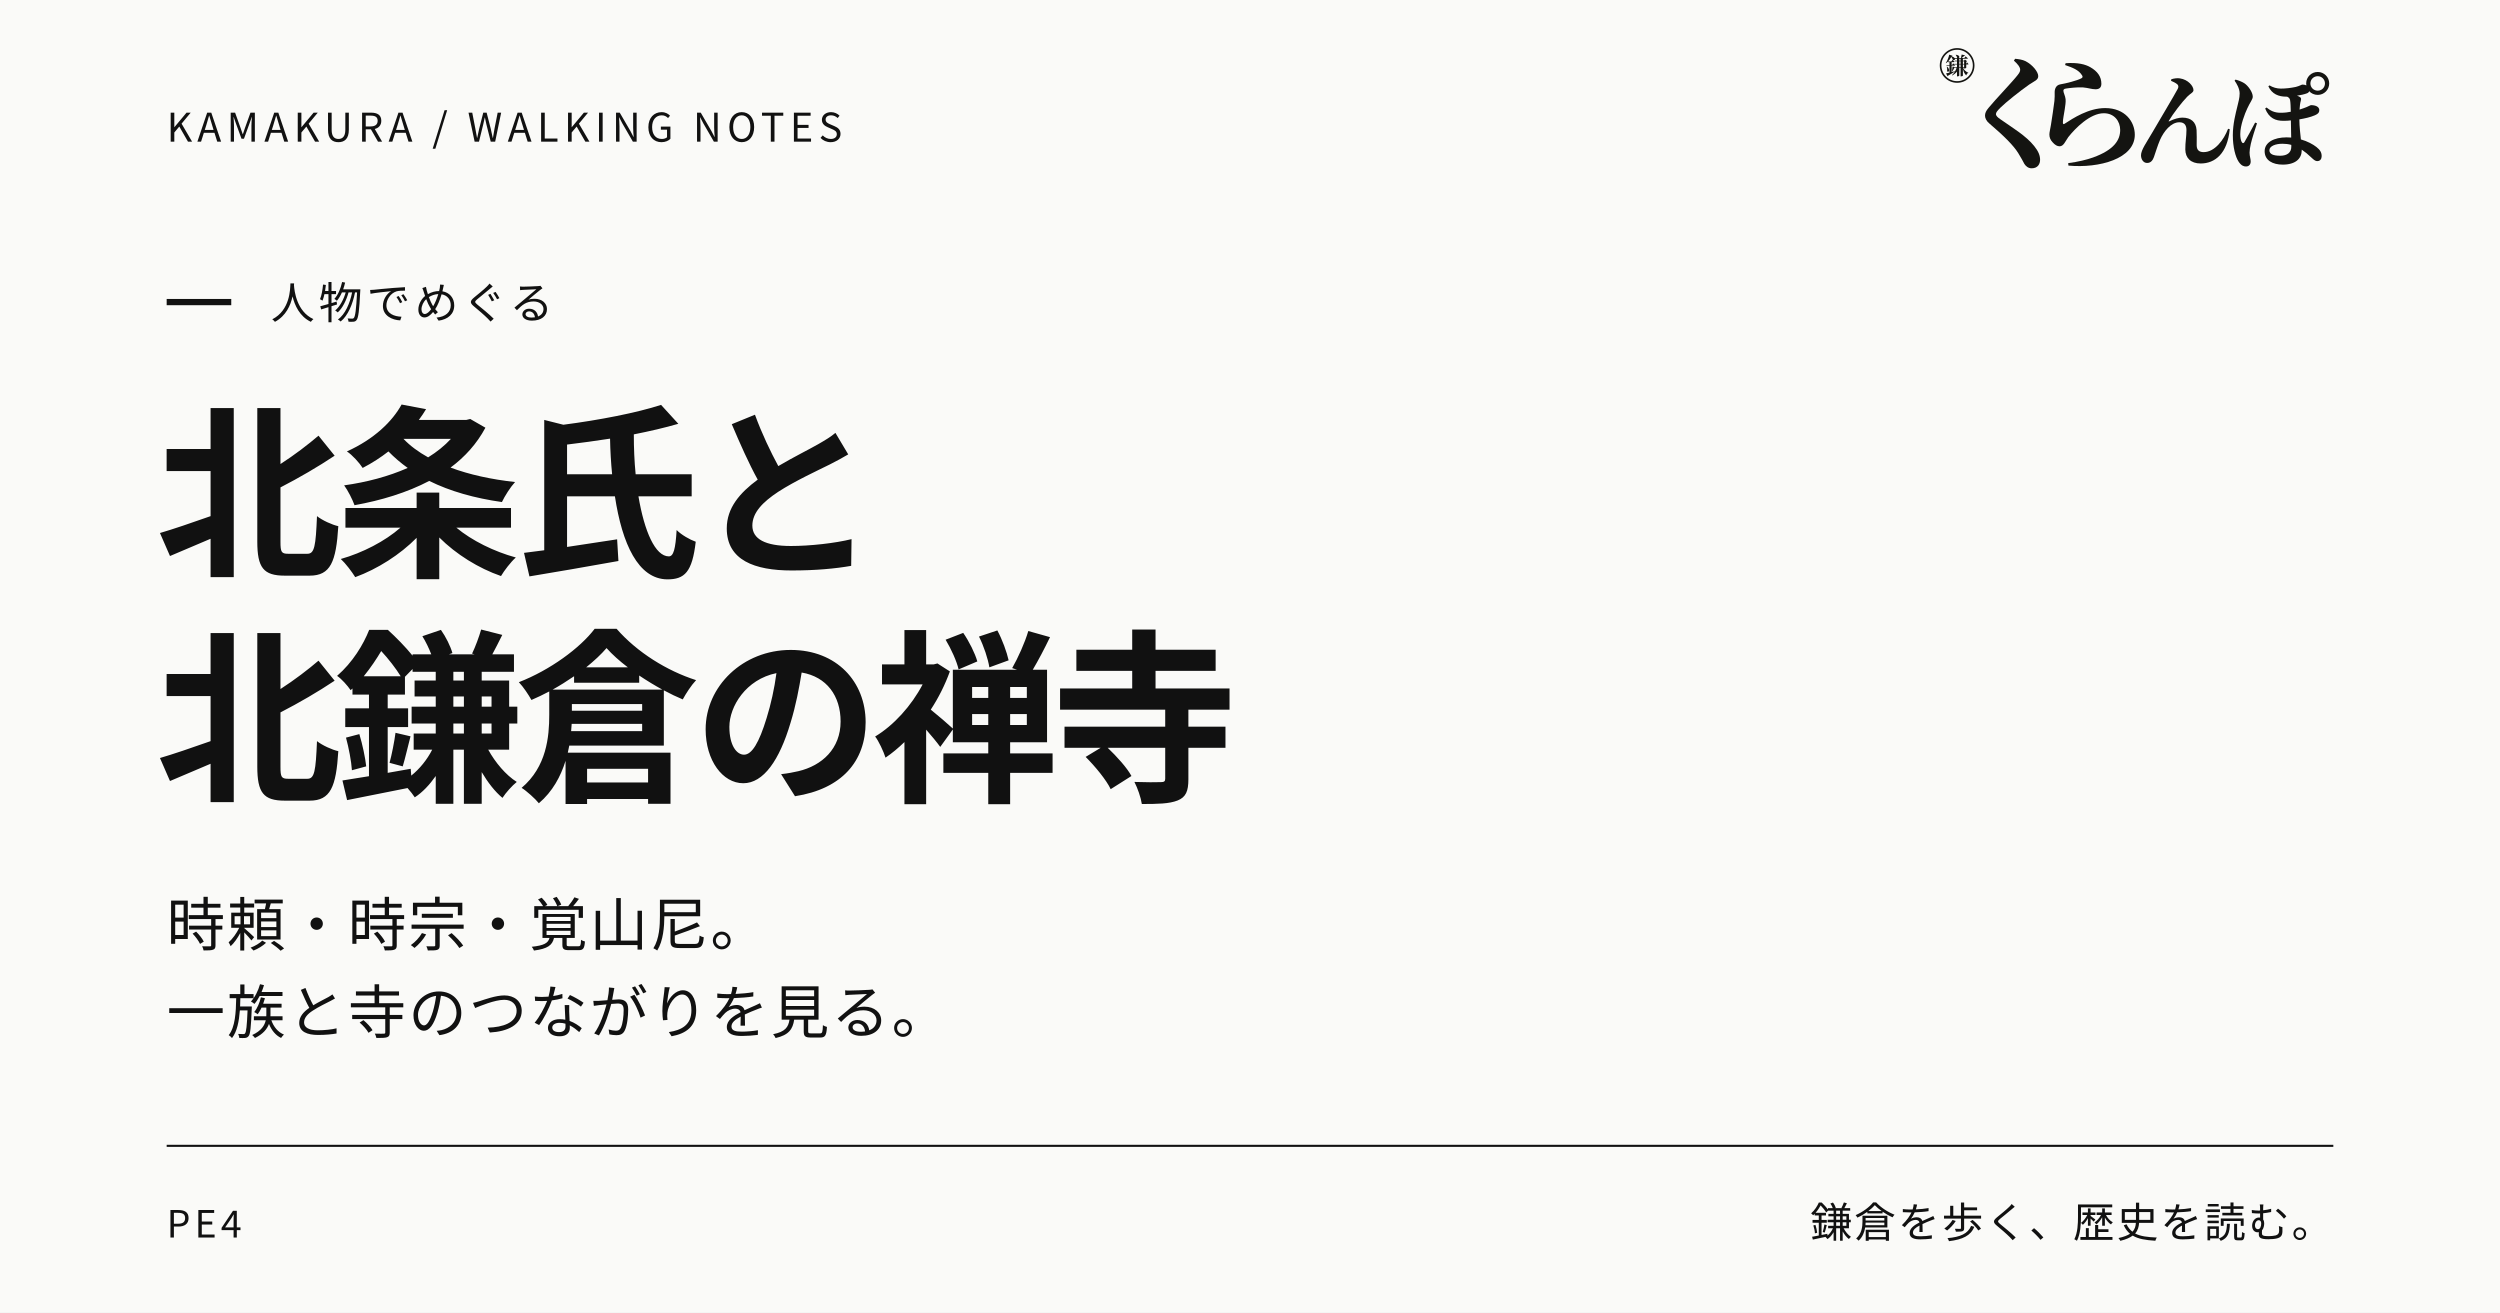
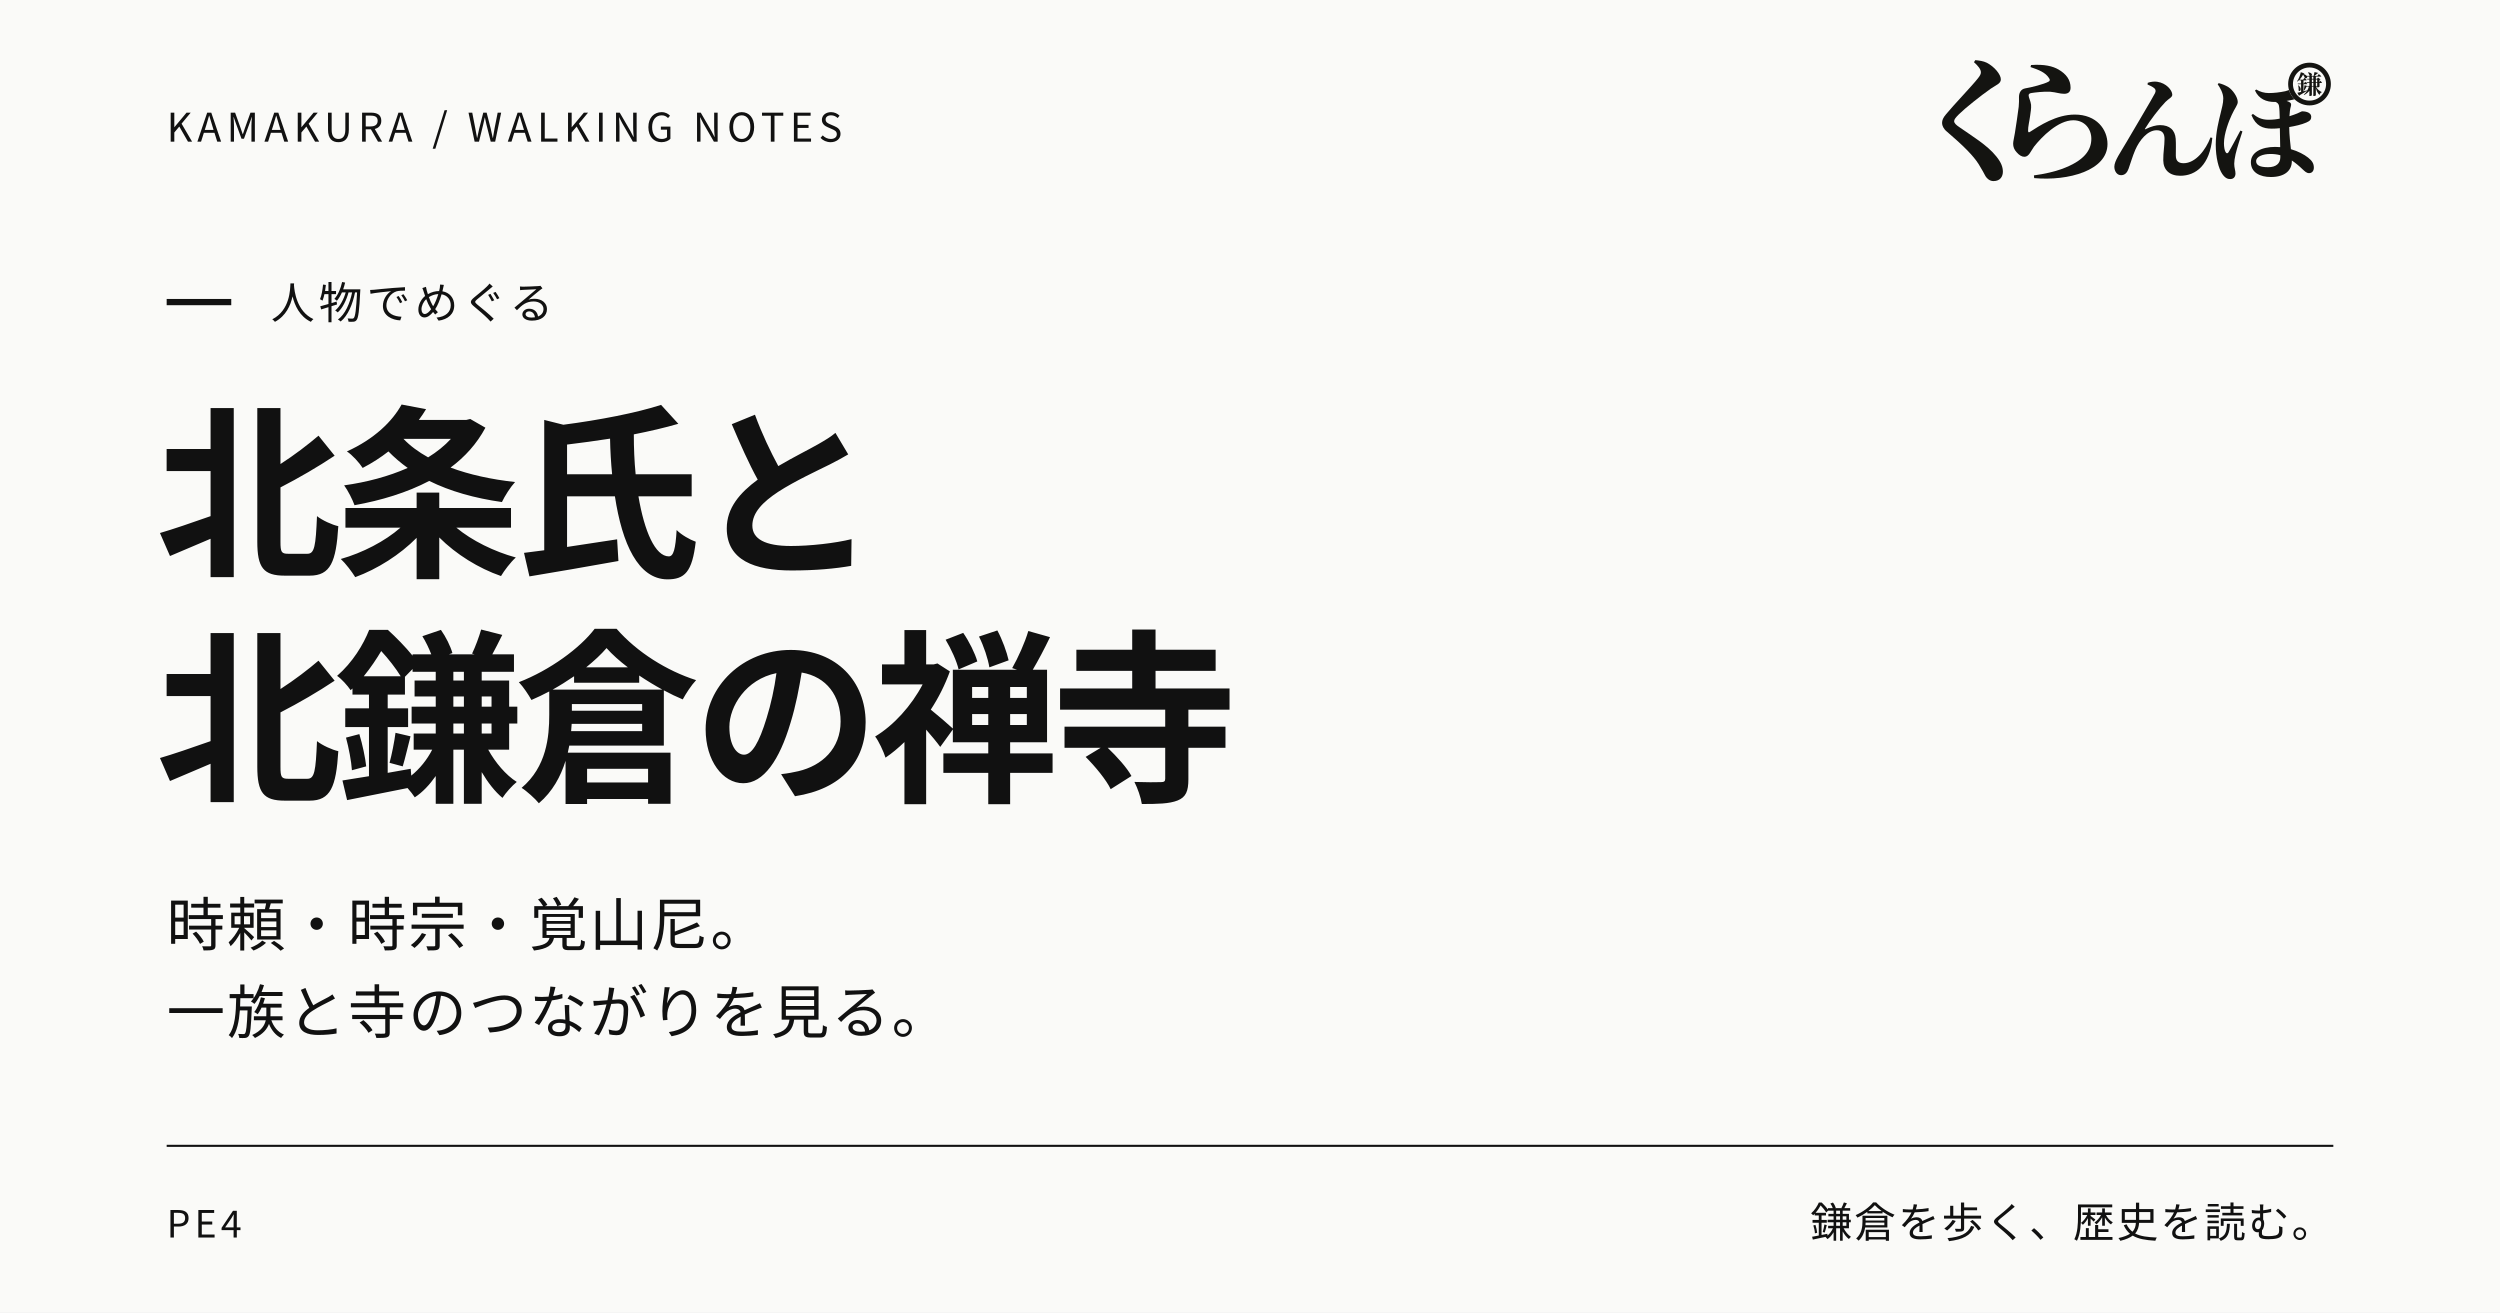
<svg xmlns="http://www.w3.org/2000/svg" width="1200" height="630" viewBox="0 0 1200 630">
  <rect width="1200" height="630" fill="#fafaf8" />
  <g fill="#111" font-family="Noto Sans CJK JP, sans-serif">
    <text x="80" y="68" font-size="19" font-weight="400" letter-spacing="2.6" text-anchor="start">KAMAKURA / WALKING NOTES</text>
-     <g transform="translate(930,22) scale(0.4958026)">
-       <circle cx="19" cy="19" r="16" fill="none" stroke="#141411" stroke-width="1.6" />
-       <path d="M71 332 57 329C71 273 81 194 72 130C134 54 227 196 71 332ZM307 336C300 268 290 187 279 134L296 128C328 170 359 230 385 282C401 282 412 288 417 298L422 281H479C462 227 439 174 410 124L407 134L266 97V375H391C404 375 414 380 416 390C386 424 332 472 332 472L285 403H266V526H368C382 526 392 531 394 542C362 576 304 625 304 625L253 554H112C170 615 218 687 250 753C284 707 309 656 320 621C363 583 422 620 407 673H497V588H406L415 560H497V452H383L391 424H497V309H413L414 305ZM595 673H652V588H595ZM25 39 92 -82C104 -78 113 -69 116 -56C252 20 346 79 409 122C374 62 330 8 278 -37L288 -50C373 -5 443 51 497 118V-88H514C565 -88 595 -66 595 -60V281H652V-88H670C720 -88 751 -66 751 -60V233C779 109 824 17 897 -47C911 12 941 47 982 58L984 69C892 104 801 181 757 281H804V250H819C849 250 894 269 895 276V424H968C980 424 989 429 992 440C972 468 931 512 931 512L897 452H895V546C914 549 927 557 933 565L839 636L795 588H751V673H940C954 673 964 678 966 689C929 724 867 774 867 774L812 702H692C736 731 782 768 811 797C833 797 844 805 848 818L698 852C692 808 679 747 666 702H572C618 729 616 824 450 843L441 838C467 806 497 753 505 707L513 702H396L398 693C381 723 339 754 262 779C289 782 299 790 303 802L160 846C142 743 82 580 13 486L24 478C52 498 79 521 104 546L110 526H172V403H40L48 375H172V73C109 58 56 45 25 39ZM804 424V309H751V424ZM804 452H751V560H804ZM595 424H652V309H595ZM595 452V560H652V452Z" transform="translate(7.707865,27.58427) scale(0.02247191,-0.02247191)" fill="#141411" />
-       <path d="M623 -72C675 -72 692 -35 692 -3C692 31 680 64 645 108C577 194 465 259 369 327C348 341 333 355 333 369C333 382 343 395 369 421C411 463 530 558 603 609C646 638 677 646 677 678C677 713 630 771 573 800C548 812 520 816 489 819L479 804C508 778 530 752 530 730C530 716 524 705 509 686C470 635 326 485 273 420C252 395 244 377 244 356C244 337 255 312 280 292C397 192 475 115 514 52C541 9 552 -14 564 -36C576 -55 596 -72 623 -72Z" transform="translate(16.964,110) scale(0.119,-0.119)" fill="#141411" />
-       <path d="M335 -30 337 -50C588 -73 877 6 877 201C877 308 797 418 636 418C500 418 376 336 305 290C297 285 293 287 292 298C291 328 302 369 307 408C311 440 316 461 314 490C311 518 296 543 296 559C296 567 300 575 318 577C343 581 409 589 456 586C501 582 525 571 558 571C591 571 605 588 605 616C605 674 573 717 516 750C475 774 413 790 314 783L310 768C372 747 420 728 446 687C455 675 454 666 442 660C409 642 315 618 271 611C236 605 225 574 225 547C225 522 226 505 223 476C218 429 202 330 195 283C189 244 182 222 182 203C182 180 190 159 208 140C227 118 246 107 265 107C298 107 311 147 336 182C393 254 513 376 625 376C711 376 758 310 758 240C758 158 709 78 537 16C491 -1 413 -20 335 -30Z" transform="translate(86.654,110) scale(0.119,-0.119)" fill="#141411" />
-       <path d="M665 -39C804 -39 924 58 946 293L930 297C889 189 800 71 694 71C653 71 626 88 626 138C626 193 628 238 625 285C619 362 572 405 487 405C455 405 410 394 362 370C355 366 353 369 357 375C397 443 484 556 535 608C563 637 595 648 595 671C595 711 542 774 463 785C441 789 404 785 380 776L378 761C396 754 423 741 438 728C449 718 453 704 443 684C413 626 262 374 196 260C141 165 87 92 87 40C87 4 108 -34 146 -34C183 -34 201 -7 212 23C229 70 246 131 271 189C307 271 377 360 458 360C512 360 527 326 527 284C527 220 515 165 516 96C517 14 569 -39 665 -39Z" transform="translate(188.317,110) scale(0.1,-0.1)" fill="#141411" />
-       <path d="M190 -68C221 -68 236 -47 236 -19C236 8 225 29 225 66C225 85 229 117 237 151C249 202 277 290 297 350L279 357C251 305 194 197 175 167C166 154 156 155 148 171C140 186 135 214 135 246C135 331 179 443 203 494C230 554 256 581 256 608C256 651 211 714 174 738C144 756 117 766 89 773L80 763C99 736 129 687 129 639C129 593 116 555 106 510C91 448 63 344 63 235C63 120 88 24 120 -23C146 -61 169 -68 190 -68ZM885 666C845 666 814 697 814 736C814 775 845 806 885 806C924 806 955 775 955 736C955 697 924 666 885 666ZM885 625C946 625 996 674 996 736C996 798 946 847 885 847C823 847 773 798 773 736L775 717C764 722 751 725 737 725C728 725 712 712 672 702C624 692 575 686 528 686C489 686 451 697 418 717L407 708C442 632 508 608 578 608H588C602 602 614 592 617 576C622 551 623 504 624 462C597 456 565 452 525 452C464 452 427 473 389 503L376 493C415 397 477 374 554 374C578 374 600 375 625 378L628 212C614 213 599 214 584 214C461 214 371 165 371 80C371 -10 450 -50 546 -50C672 -50 730 10 730 89V95C760 75 791 50 825 17C843 1 858 -16 881 -16C909 -16 923 6 923 32C923 68 908 92 873 120C839 147 785 176 722 194C716 249 708 313 707 388C760 397 815 409 858 428C891 442 900 456 900 477C900 524 833 526 819 526C815 526 801 517 777 507C758 499 734 491 709 483C711 515 714 545 721 568C726 587 726 598 708 607C702 611 693 614 684 617C719 623 754 630 780 640C791 644 799 650 802 661C822 639 852 625 885 625ZM629 141V123C629 68 591 36 522 36C453 36 417 52 417 89C417 130 478 152 542 152C572 152 601 149 629 141Z" transform="translate(279.617,110) scale(0.1,-0.1)" fill="#141411" />
+     <g transform="translate(930,22) scale(0.5475504)">
+       <defs>
+         <mask id="po-cut">
+           <rect x="0" y="0" width="500" height="150" fill="white" />
+           <circle cx="368.117" cy="33.5" r="18.725" fill="black" />
+         </mask>
+       </defs>
+       <g transform="translate(-42,0)">
+         <g mask="url(#po-cut)">
+           <path d="M623 -72C675 -72 692 -35 692 -3C692 31 680 64 645 108C577 194 465 259 369 327C348 341 333 355 333 369C333 382 343 395 369 421C411 463 530 558 603 609C646 638 677 646 677 678C677 713 630 771 573 800C548 812 520 816 489 819L479 804C508 778 530 752 530 730C530 716 524 705 509 686C470 635 326 485 273 420C252 395 244 377 244 356C244 337 255 312 280 292C397 192 475 115 514 52C541 9 552 -14 564 -36C576 -55 596 -72 623 -72Z" transform="translate(16.964,110) scale(0.119,-0.119)" fill="#141411" />
+           <path d="M335 -30 337 -50C588 -73 877 6 877 201C877 308 797 418 636 418C500 418 376 336 305 290C297 285 293 287 292 298C291 328 302 369 307 408C311 440 316 461 314 490C311 518 296 543 296 559C296 567 300 575 318 577C343 581 409 589 456 586C501 582 525 571 558 571C591 571 605 588 605 616C605 674 573 717 516 750C475 774 413 790 314 783L310 768C372 747 420 728 446 687C455 675 454 666 442 660C409 642 315 618 271 611C236 605 225 574 225 547C225 522 226 505 223 476C218 429 202 330 195 283C189 244 182 222 182 203C182 180 190 159 208 140C227 118 246 107 265 107C298 107 311 147 336 182C393 254 513 376 625 376C711 376 758 310 758 240C758 158 709 78 537 16C491 -1 413 -20 335 -30Z" transform="translate(86.654,110) scale(0.119,-0.119)" fill="#141411" />
+           <path d="M665 -39C804 -39 924 58 946 293L930 297C889 189 800 71 694 71C653 71 626 88 626 138C626 193 628 238 625 285C619 362 572 405 487 405C455 405 410 394 362 370C355 366 353 369 357 375C397 443 484 556 535 608C563 637 595 648 595 671C595 711 542 774 463 785C441 789 404 785 380 776L378 761C396 754 423 741 438 728C449 718 453 704 443 684C413 626 262 374 196 260C141 165 87 92 87 40C87 4 108 -34 146 -34C183 -34 201 -7 212 23C229 70 246 131 271 189C307 271 377 360 458 360C512 360 527 326 527 284C527 220 515 165 516 96C517 14 569 -39 665 -39Z" transform="translate(188.317,110) scale(0.1,-0.1)" fill="#141411" />
+           <path d="M190 -68C221 -68 236 -47 236 -19C236 8 225 29 225 66C225 85 229 117 237 151C249 202 277 290 297 350L279 357C251 305 194 197 175 167C166 154 156 155 148 171C140 186 135 214 135 246C135 331 179 443 203 494C230 554 256 581 256 608C256 651 211 714 174 738C144 756 117 766 89 773L80 763C99 736 129 687 129 639C129 593 116 555 106 510C91 448 63 344 63 235C63 120 88 24 120 -23C146 -61 169 -68 190 -68ZM775 717C764 722 751 725 737 725C728 725 712 712 672 702C624 692 575 686 528 686C489 686 451 697 418 717L407 708C442 632 508 608 578 608H588C602 602 614 592 617 576C622 551 623 504 624 462C597 456 565 452 525 452C464 452 427 473 389 503L376 493C415 397 477 374 554 374C578 374 600 375 625 378L628 212C614 213 599 214 584 214C461 214 371 165 371 80C371 -10 450 -50 546 -50C672 -50 730 10 730 89V95C760 75 791 50 825 17C843 1 858 -16 881 -16C909 -16 923 6 923 32C923 68 908 92 873 120C839 147 785 176 722 194C716 249 708 313 707 388C760 397 815 409 858 428C891 442 900 456 900 477C900 524 833 526 819 526C815 526 801 517 777 507C758 499 734 491 709 483C711 515 714 545 721 568C726 587 726 598 708 607C702 611 693 614 684 617C719 623 754 630 780 640C791 644 799 650 802 661ZM629 141V123C629 68 591 36 522 36C453 36 417 52 417 89C417 130 478 152 542 152C572 152 601 149 629 141Z" transform="translate(279.617,110) scale(0.1,-0.1)" fill="#141411" />
+         </g>
+         <circle cx="368.117" cy="33.5" r="16.625" fill="none" stroke="#141411" stroke-width="4.2" />
+         <path d="M71 332 57 329C71 273 81 194 72 130C134 54 227 196 71 332ZM307 336C300 268 290 187 279 134L296 128C328 170 359 230 385 282C401 282 412 288 417 298L422 281H479C462 227 439 174 410 124L407 134L266 97V375H391C404 375 414 380 416 390C386 424 332 472 332 472L285 403H266V526H368C382 526 392 531 394 542C362 576 304 625 304 625L253 554H112C170 615 218 687 250 753C284 707 309 656 320 621C363 583 422 620 407 673H497V588H406L415 560H497V452H383L391 424H497V309H413L414 305ZM595 673H652V588H595ZM25 39 92 -82C104 -78 113 -69 116 -56C252 20 346 79 409 122C374 62 330 8 278 -37L288 -50C373 -5 443 51 497 118V-88H514C565 -88 595 -66 595 -60V281H652V-88H670C720 -88 751 -66 751 -60V233C779 109 824 17 897 -47C911 12 941 47 982 58L984 69C892 104 801 181 757 281H804V250H819C849 250 894 269 895 276V424H968C980 424 989 429 992 440C972 468 931 512 931 512L897 452H895V546C914 549 927 557 933 565L839 636L795 588H751V673H940C954 673 964 678 966 689C929 724 867 774 867 774L812 702H692C736 731 782 768 811 797C833 797 844 805 848 818L698 852C692 808 679 747 666 702H572C618 729 616 824 450 843L441 838C467 806 497 753 505 707L513 702H396L398 693C381 723 339 754 262 779C289 782 299 790 303 802L160 846C142 743 82 580 13 486L24 478C52 498 79 521 104 546L110 526H172V403H40L48 375H172V73C109 58 56 45 25 39ZM804 424V309H751V424ZM804 452H751V560H804ZM595 424H652V309H595ZM595 452V560H652V452Z" transform="translate(356.8909,42.03404) scale(0.02234043,-0.02234043)" fill="#141411" />
+       </g>
    </g>
    <path d="M80 145H111" stroke="#111" stroke-width="3" />
    <text x="130" y="153" font-size="21" font-weight="400" letter-spacing="2" text-anchor="start">人物でめぐる</text>
    <text x="75" y="270" font-size="89" font-weight="900" letter-spacing="-3" text-anchor="start">北条氏と</text>
    <text x="75" y="378" font-size="89" font-weight="900" letter-spacing="-3" text-anchor="start">北鎌倉の禅寺</text>
    <text x="80" y="454" font-size="28" font-weight="400" letter-spacing="1" text-anchor="start">時頼・時宗・覚山尼。</text>
    <text x="80" y="496" font-size="28" font-weight="400" letter-spacing="1" text-anchor="start">一族と寺のつながりを見る。</text>
    <path d="M80 550H1120" stroke="#111" stroke-width="1" />
    <text x="80" y="594" font-size="18" font-weight="400" letter-spacing="2" text-anchor="start">PE4</text>
    <text x="1120" y="594" font-size="20" font-weight="400" letter-spacing="1" text-anchor="end">鎌倉を歩く、歴史を読む。</text>
  </g>
</svg>
